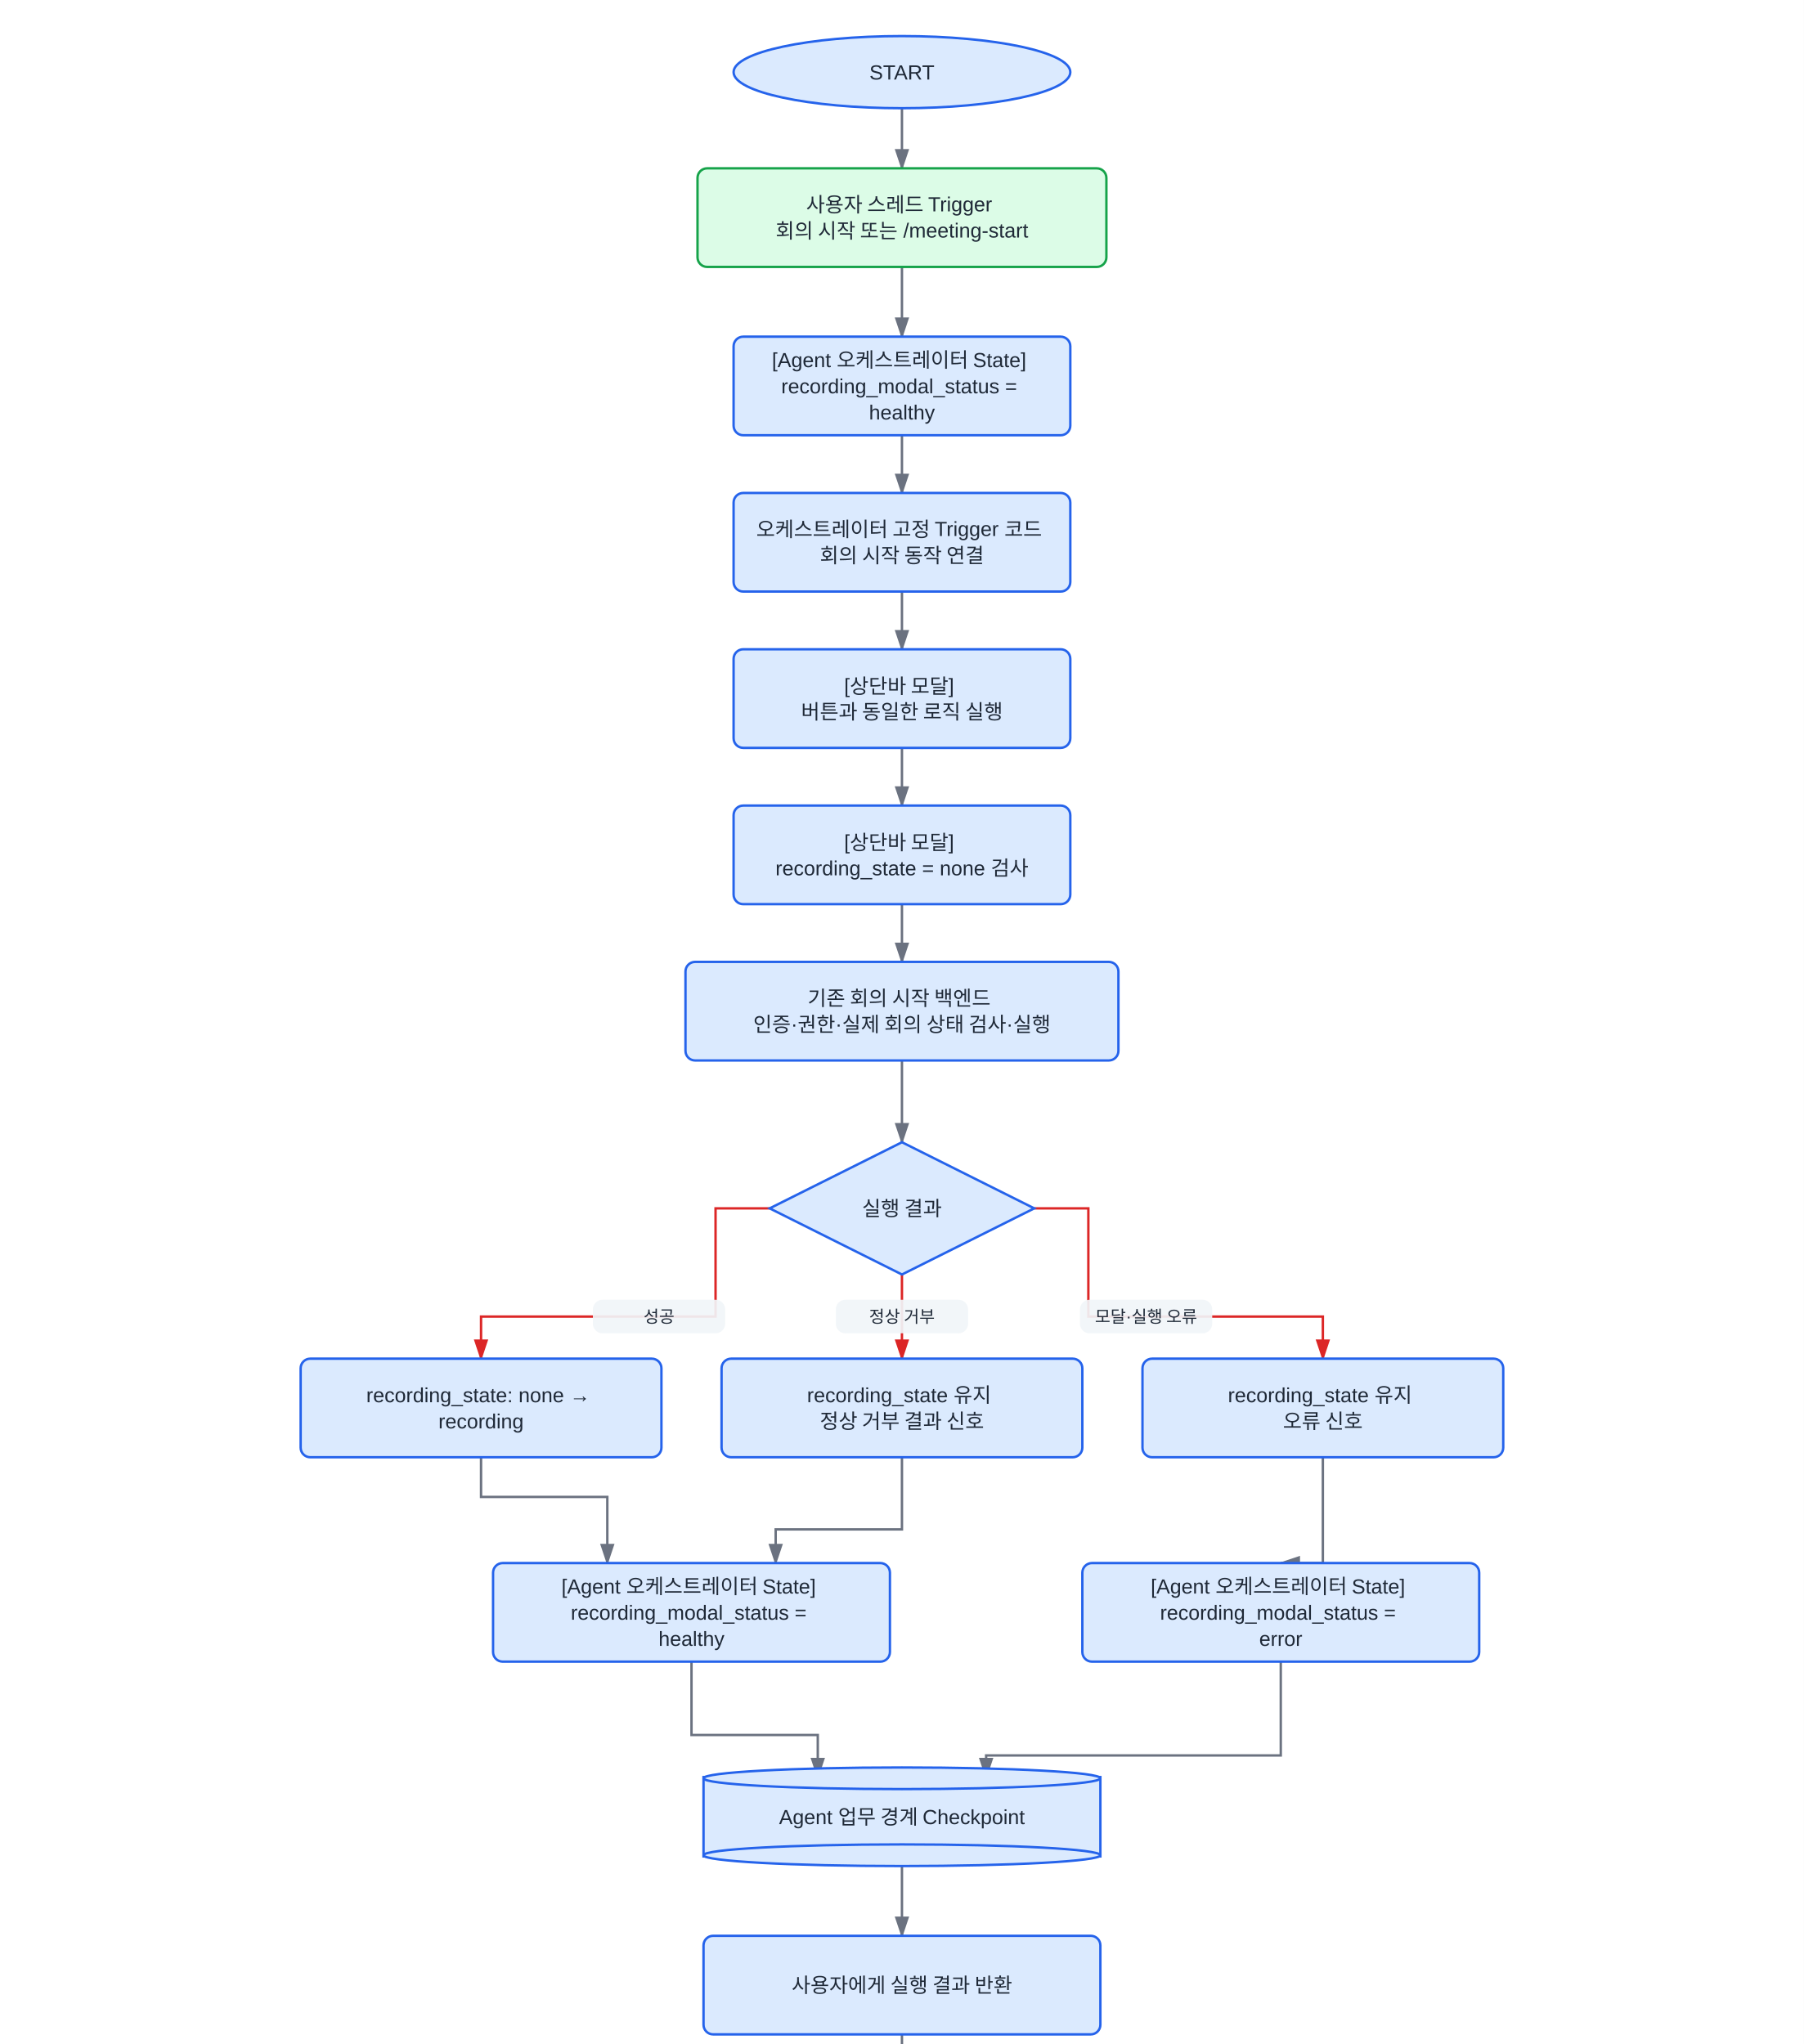
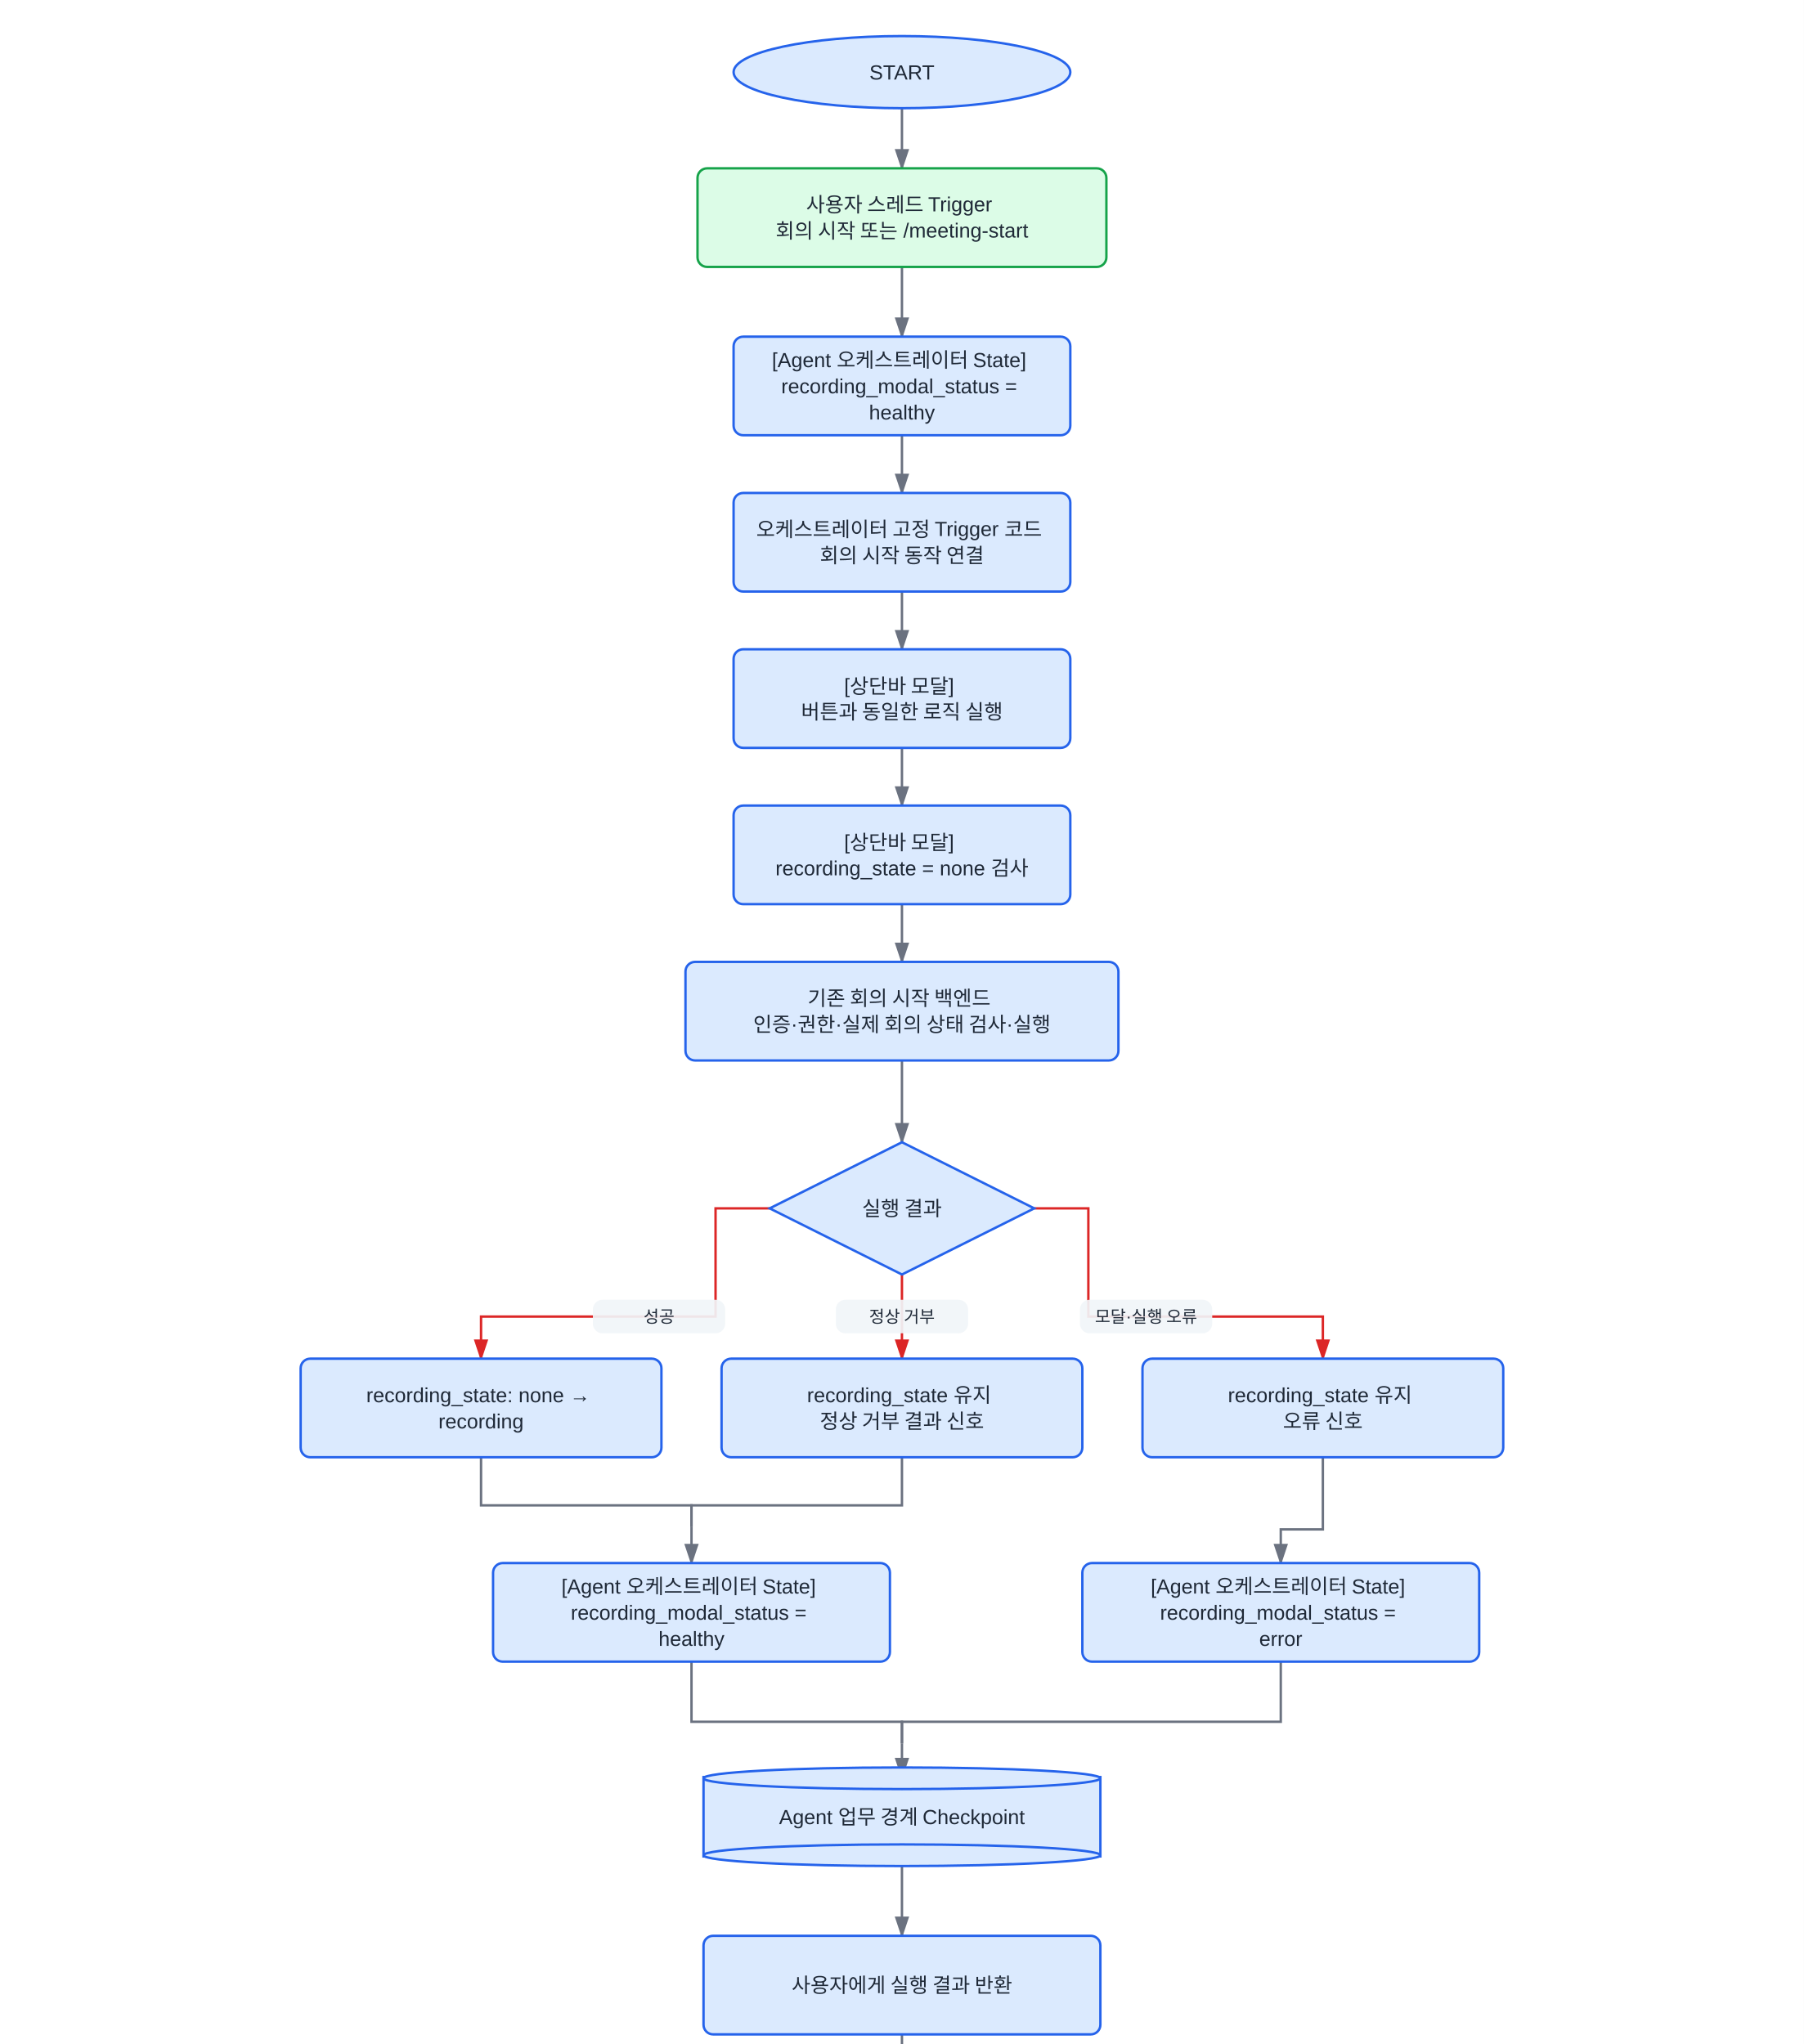
<svg xmlns="http://www.w3.org/2000/svg" width="1500" height="1700" viewBox="0 0 1500 1700">
  <defs>
    <marker id="a6b7280" markerWidth="10" markerHeight="10" refX="8" refY="3" orient="auto">
      <path d="M0 0L0 6L9 3z" fill="#6b7280" />
    </marker>
    <marker id="a2563eb" markerWidth="10" markerHeight="10" refX="8" refY="3" orient="auto">
      <path d="M0 0L0 6L9 3z" fill="#2563eb" />
    </marker>
    <marker id="adc2626" markerWidth="10" markerHeight="10" refX="8" refY="3" orient="auto">
      <path d="M0 0L0 6L9 3z" fill="#dc2626" />
    </marker>
    <marker id="a16a34a" markerWidth="10" markerHeight="10" refX="8" refY="3" orient="auto">
      <path d="M0 0L0 6L9 3z" fill="#16a34a" />
    </marker>
    <marker id="ad97706" markerWidth="10" markerHeight="10" refX="8" refY="3" orient="auto">
      <path d="M0 0L0 6L9 3z" fill="#d97706" />
    </marker>
    <marker id="af97316" markerWidth="10" markerHeight="10" refX="8" refY="3" orient="auto">
      <path d="M0 0L0 6L9 3z" fill="#f97316" />
    </marker>
    <marker id="a0f766e" markerWidth="10" markerHeight="10" refX="8" refY="3" orient="auto">
      <path d="M0 0L0 6L9 3z" fill="#0f766e" />
    </marker>
    <marker id="a475569" markerWidth="10" markerHeight="10" refX="8" refY="3" orient="auto">
      <path d="M0 0L0 6L9 3z" fill="#475569" />
    </marker>
    <marker id="a1f2937" markerWidth="10" markerHeight="10" refX="8" refY="3" orient="auto">
      <path d="M0 0L0 6L9 3z" fill="#1f2937" />
    </marker>
  </defs>
  <rect width="100%" height="100%" fill="white" />
  <polyline points="640,1005 595,1005 595,1095 400,1095 400,1130" fill="none" stroke="#dc2626" stroke-width="2" marker-end="url(#adc2626)" />
  <polyline points="750,1060 750,1110 750,1130" fill="none" stroke="#dc2626" stroke-width="2" marker-end="url(#adc2626)" />
  <polyline points="860,1005 905,1005 905,1095 1100,1095 1100,1130" fill="none" stroke="#dc2626" stroke-width="2" marker-end="url(#adc2626)" />
-   <polyline points="400,1212 400,1245 505,1245 505,1300" fill="none" stroke="#6b7280" stroke-width="2" marker-end="url(#a6b7280)" />
-   <polyline points="750,1212 750,1272 645,1272 645,1300" fill="none" stroke="#6b7280" stroke-width="2" marker-end="url(#a6b7280)" />
-   <polyline points="1100,1212 1100,1300 1065,1300" fill="none" stroke="#6b7280" stroke-width="2" marker-end="url(#a6b7280)" />
-   <polyline points="575,1382 575,1443 680,1443 680,1478" fill="none" stroke="#6b7280" stroke-width="2" marker-end="url(#a6b7280)" />
-   <polyline points="1065,1382 1065,1460 820,1460 820,1478" fill="none" stroke="#6b7280" stroke-width="2" marker-end="url(#a6b7280)" />
+   <polyline points="400,1212 400,1252 575,1252 575,1270" fill="none" stroke="#6b7280" stroke-width="2" />
+   <polyline points="750,1212 750,1252 575,1252 575,1270" fill="none" stroke="#6b7280" stroke-width="2" />
+   <polyline points="575,1270 575,1300" fill="none" stroke="#6b7280" stroke-width="2" marker-end="url(#a6b7280)" />
+   <polyline points="1100,1212 1100,1272 1065,1272 1065,1300" fill="none" stroke="#6b7280" stroke-width="2" marker-end="url(#a6b7280)" />
+   <polyline points="575,1382 575,1432 750,1432 750,1450" fill="none" stroke="#6b7280" stroke-width="2" />
+   <polyline points="1065,1382 1065,1432 750,1432 750,1450" fill="none" stroke="#6b7280" stroke-width="2" />
+   <polyline points="750,1450 750,1478" fill="none" stroke="#6b7280" stroke-width="2" marker-end="url(#a6b7280)" />
  <polyline points="750,1552 750,1610" fill="none" stroke="#6b7280" stroke-width="2" marker-end="url(#a6b7280)" />
  <polyline points="750,1692 750,1750" fill="none" stroke="#6b7280" stroke-width="2" marker-end="url(#a6b7280)" />
  <polyline points="750,90 750,140" fill="none" stroke="#6b7280" stroke-width="2" marker-end="url(#a6b7280)" />
  <polyline points="750,222 750,280" fill="none" stroke="#6b7280" stroke-width="2" marker-end="url(#a6b7280)" />
  <polyline points="750,362 750,410" fill="none" stroke="#6b7280" stroke-width="2" marker-end="url(#a6b7280)" />
  <polyline points="750,492 750,540" fill="none" stroke="#6b7280" stroke-width="2" marker-end="url(#a6b7280)" />
  <polyline points="750,622 750,670" fill="none" stroke="#6b7280" stroke-width="2" marker-end="url(#a6b7280)" />
  <polyline points="750,752 750,800" fill="none" stroke="#6b7280" stroke-width="2" marker-end="url(#a6b7280)" />
  <polyline points="750,882 750,950" fill="none" stroke="#6b7280" stroke-width="2" marker-end="url(#a6b7280)" />
  <rect x="493" y="1081" width="110" height="27.92" rx="8" fill="#f1f5f9" fill-opacity="0.92" stroke="transparent" stroke-width="1" />
  <rect x="695" y="1081" width="110" height="27.92" rx="8" fill="#f1f5f9" fill-opacity="0.92" stroke="transparent" stroke-width="1" />
  <rect x="898" y="1081" width="110" height="27.92" rx="8" fill="#f1f5f9" fill-opacity="0.92" stroke="transparent" stroke-width="1" />
  <ellipse cx="750" cy="60" rx="140" ry="30" fill="#dbeafe" stroke="#2563eb" stroke-width="2" />
  <rect x="580" y="140" width="340" height="82" rx="8" fill="#dcfce7" fill-opacity="1" stroke="#16a34a" stroke-width="2" />
  <rect x="610" y="280" width="280" height="82" rx="8" fill="#dbeafe" fill-opacity="1" stroke="#2563eb" stroke-width="2" />
  <rect x="610" y="410" width="280" height="82" rx="8" fill="#dbeafe" fill-opacity="1" stroke="#2563eb" stroke-width="2" />
  <rect x="610" y="540" width="280" height="82" rx="8" fill="#dbeafe" fill-opacity="1" stroke="#2563eb" stroke-width="2" />
  <rect x="610" y="670" width="280" height="82" rx="8" fill="#dbeafe" fill-opacity="1" stroke="#2563eb" stroke-width="2" />
  <rect x="570" y="800" width="360" height="82" rx="8" fill="#dbeafe" fill-opacity="1" stroke="#2563eb" stroke-width="2" />
  <polygon points="750,950 860,1005 750,1060 640,1005" fill="#dbeafe" stroke="#2563eb" stroke-width="2" />
  <rect x="250" y="1130" width="300" height="82" rx="8" fill="#dbeafe" fill-opacity="1" stroke="#2563eb" stroke-width="2" />
  <rect x="600" y="1130" width="300" height="82" rx="8" fill="#dbeafe" fill-opacity="1" stroke="#2563eb" stroke-width="2" />
  <rect x="950" y="1130" width="300" height="82" rx="8" fill="#dbeafe" fill-opacity="1" stroke="#2563eb" stroke-width="2" />
  <rect x="410" y="1300" width="330" height="82" rx="8" fill="#dbeafe" fill-opacity="1" stroke="#2563eb" stroke-width="2" />
  <rect x="900" y="1300" width="330" height="82" rx="8" fill="#dbeafe" fill-opacity="1" stroke="#2563eb" stroke-width="2" />
  <rect x="585" y="1478" width="330" height="66" rx="0" fill="#dbeafe" fill-opacity="1" stroke="#2563eb" stroke-width="2" />
  <ellipse cx="750" cy="1479" rx="165" ry="9" fill="#dbeafe" stroke="#2563eb" stroke-width="2" />
  <ellipse cx="750" cy="1543" rx="165" ry="9" fill="#dbeafe" stroke="#2563eb" stroke-width="2" />
  <rect x="585" y="1610" width="330" height="82" rx="8" fill="#dbeafe" fill-opacity="1" stroke="#2563eb" stroke-width="2" />
  <ellipse cx="750" cy="1782.5" rx="150" ry="32.5" fill="#dbeafe" stroke="#2563eb" stroke-width="2" />
  <text x="750" y="66.12" text-anchor="middle" font-family="Arial,'Noto Sans KR',sans-serif" font-size="17" fill="#1f2937">
    <tspan x="750" dy="0">START</tspan>
  </text>
  <text x="750" y="176.24" text-anchor="middle" font-family="Arial,'Noto Sans KR',sans-serif" font-size="17" fill="#1f2937">
    <tspan x="750" dy="0">사용자 스레드 Trigger</tspan>
    <tspan x="750" dy="21.76">회의 시작 또는 /meeting-start</tspan>
  </text>
  <text x="750" y="305.36" text-anchor="middle" font-family="Arial,'Noto Sans KR',sans-serif" font-size="17" fill="#1f2937">
    <tspan x="750" dy="0">[Agent 오케스트레이터 State]</tspan>
    <tspan x="750" dy="21.76">recording_modal_status =</tspan>
    <tspan x="750" dy="21.76">healthy</tspan>
  </text>
  <text x="750" y="446.24" text-anchor="middle" font-family="Arial,'Noto Sans KR',sans-serif" font-size="17" fill="#1f2937">
    <tspan x="750" dy="0">오케스트레이터 고정 Trigger 코드</tspan>
    <tspan x="750" dy="21.76">회의 시작 동작 연결</tspan>
  </text>
  <text x="750" y="576.24" text-anchor="middle" font-family="Arial,'Noto Sans KR',sans-serif" font-size="17" fill="#1f2937">
    <tspan x="750" dy="0">[상단바 모달]</tspan>
    <tspan x="750" dy="21.76">버튼과 동일한 로직 실행</tspan>
  </text>
  <text x="750" y="706.24" text-anchor="middle" font-family="Arial,'Noto Sans KR',sans-serif" font-size="17" fill="#1f2937">
    <tspan x="750" dy="0">[상단바 모달]</tspan>
    <tspan x="750" dy="21.76">recording_state = none 검사</tspan>
  </text>
  <text x="750" y="836.24" text-anchor="middle" font-family="Arial,'Noto Sans KR',sans-serif" font-size="17" fill="#1f2937">
    <tspan x="750" dy="0">기존 회의 시작 백엔드</tspan>
    <tspan x="750" dy="21.76">인증·권한·실제 회의 상태 검사·실행</tspan>
  </text>
  <text x="750" y="1011.12" text-anchor="middle" font-family="Arial,'Noto Sans KR',sans-serif" font-size="17" fill="#1f2937">
    <tspan x="750" dy="0">실행 결과</tspan>
  </text>
  <text x="400" y="1166.24" text-anchor="middle" font-family="Arial,'Noto Sans KR',sans-serif" font-size="17" fill="#1f2937">
    <tspan x="400" dy="0">recording_state: none →</tspan>
    <tspan x="400" dy="21.76">recording</tspan>
  </text>
  <text x="750" y="1166.24" text-anchor="middle" font-family="Arial,'Noto Sans KR',sans-serif" font-size="17" fill="#1f2937">
    <tspan x="750" dy="0">recording_state 유지</tspan>
    <tspan x="750" dy="21.76">정상 거부 결과 신호</tspan>
  </text>
  <text x="1100" y="1166.24" text-anchor="middle" font-family="Arial,'Noto Sans KR',sans-serif" font-size="17" fill="#1f2937">
    <tspan x="1100" dy="0">recording_state 유지</tspan>
    <tspan x="1100" dy="21.76">오류 신호</tspan>
  </text>
  <text x="548" y="1100" text-anchor="middle" font-family="Arial,'Noto Sans KR',sans-serif" font-size="14" fill="#1f2937">
    <tspan x="548" dy="0">성공</tspan>
  </text>
  <text x="750" y="1100" text-anchor="middle" font-family="Arial,'Noto Sans KR',sans-serif" font-size="14" fill="#1f2937">
    <tspan x="750" dy="0">정상 거부</tspan>
  </text>
  <text x="953" y="1100" text-anchor="middle" font-family="Arial,'Noto Sans KR',sans-serif" font-size="14" fill="#1f2937">
    <tspan x="953" dy="0">모달·실행 오류</tspan>
  </text>
  <text x="575" y="1325.36" text-anchor="middle" font-family="Arial,'Noto Sans KR',sans-serif" font-size="17" fill="#1f2937">
    <tspan x="575" dy="0">[Agent 오케스트레이터 State]</tspan>
    <tspan x="575" dy="21.76">recording_modal_status =</tspan>
    <tspan x="575" dy="21.76">healthy</tspan>
  </text>
  <text x="1065" y="1325.36" text-anchor="middle" font-family="Arial,'Noto Sans KR',sans-serif" font-size="17" fill="#1f2937">
    <tspan x="1065" dy="0">[Agent 오케스트레이터 State]</tspan>
    <tspan x="1065" dy="21.76">recording_modal_status =</tspan>
    <tspan x="1065" dy="21.76">error</tspan>
  </text>
  <text x="750" y="1517.12" text-anchor="middle" font-family="Arial,'Noto Sans KR',sans-serif" font-size="17" fill="#1f2937">
    <tspan x="750" dy="0">Agent 업무 경계 Checkpoint</tspan>
  </text>
  <text x="750" y="1657.12" text-anchor="middle" font-family="Arial,'Noto Sans KR',sans-serif" font-size="17" fill="#1f2937">
    <tspan x="750" dy="0">사용자에게 실행 결과 반환</tspan>
  </text>
  <text x="750" y="1777.74" text-anchor="middle" font-family="Arial,'Noto Sans KR',sans-serif" font-size="17" fill="#1f2937">
    <tspan x="750" dy="0">END</tspan>
    <tspan x="750" dy="21.76">요청 대기 상태</tspan>
  </text>
</svg>
